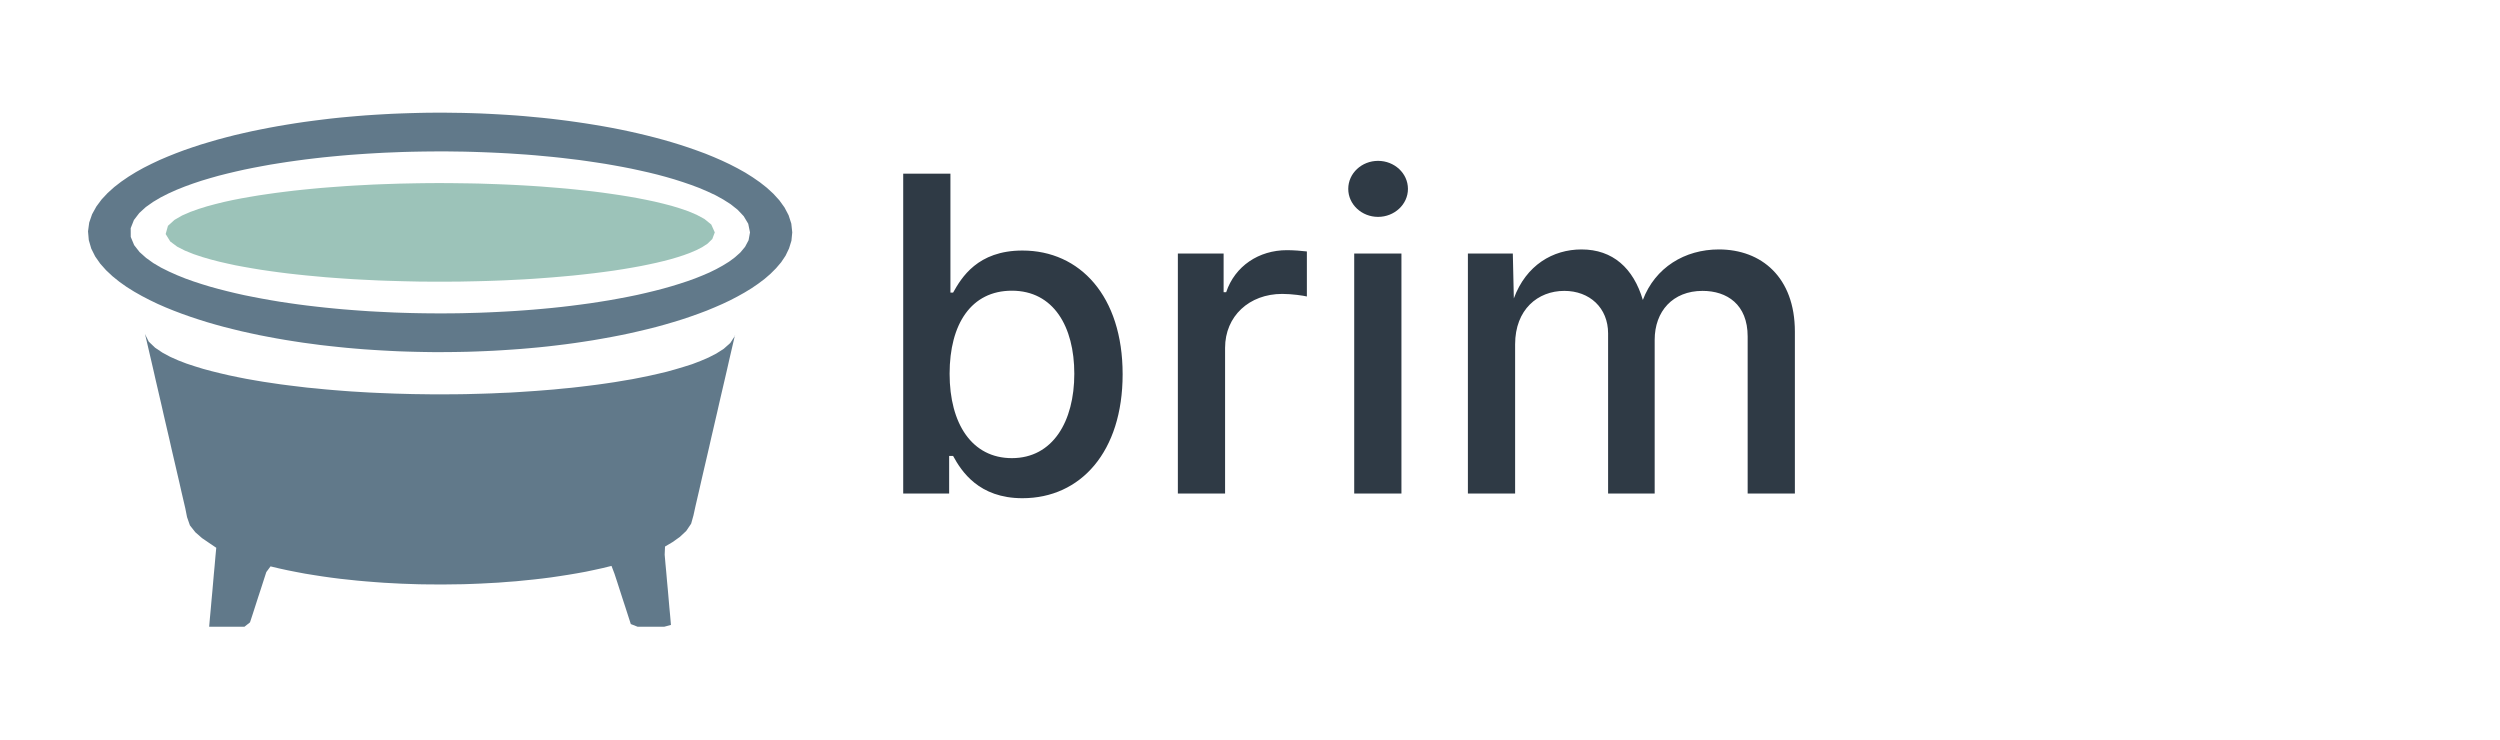
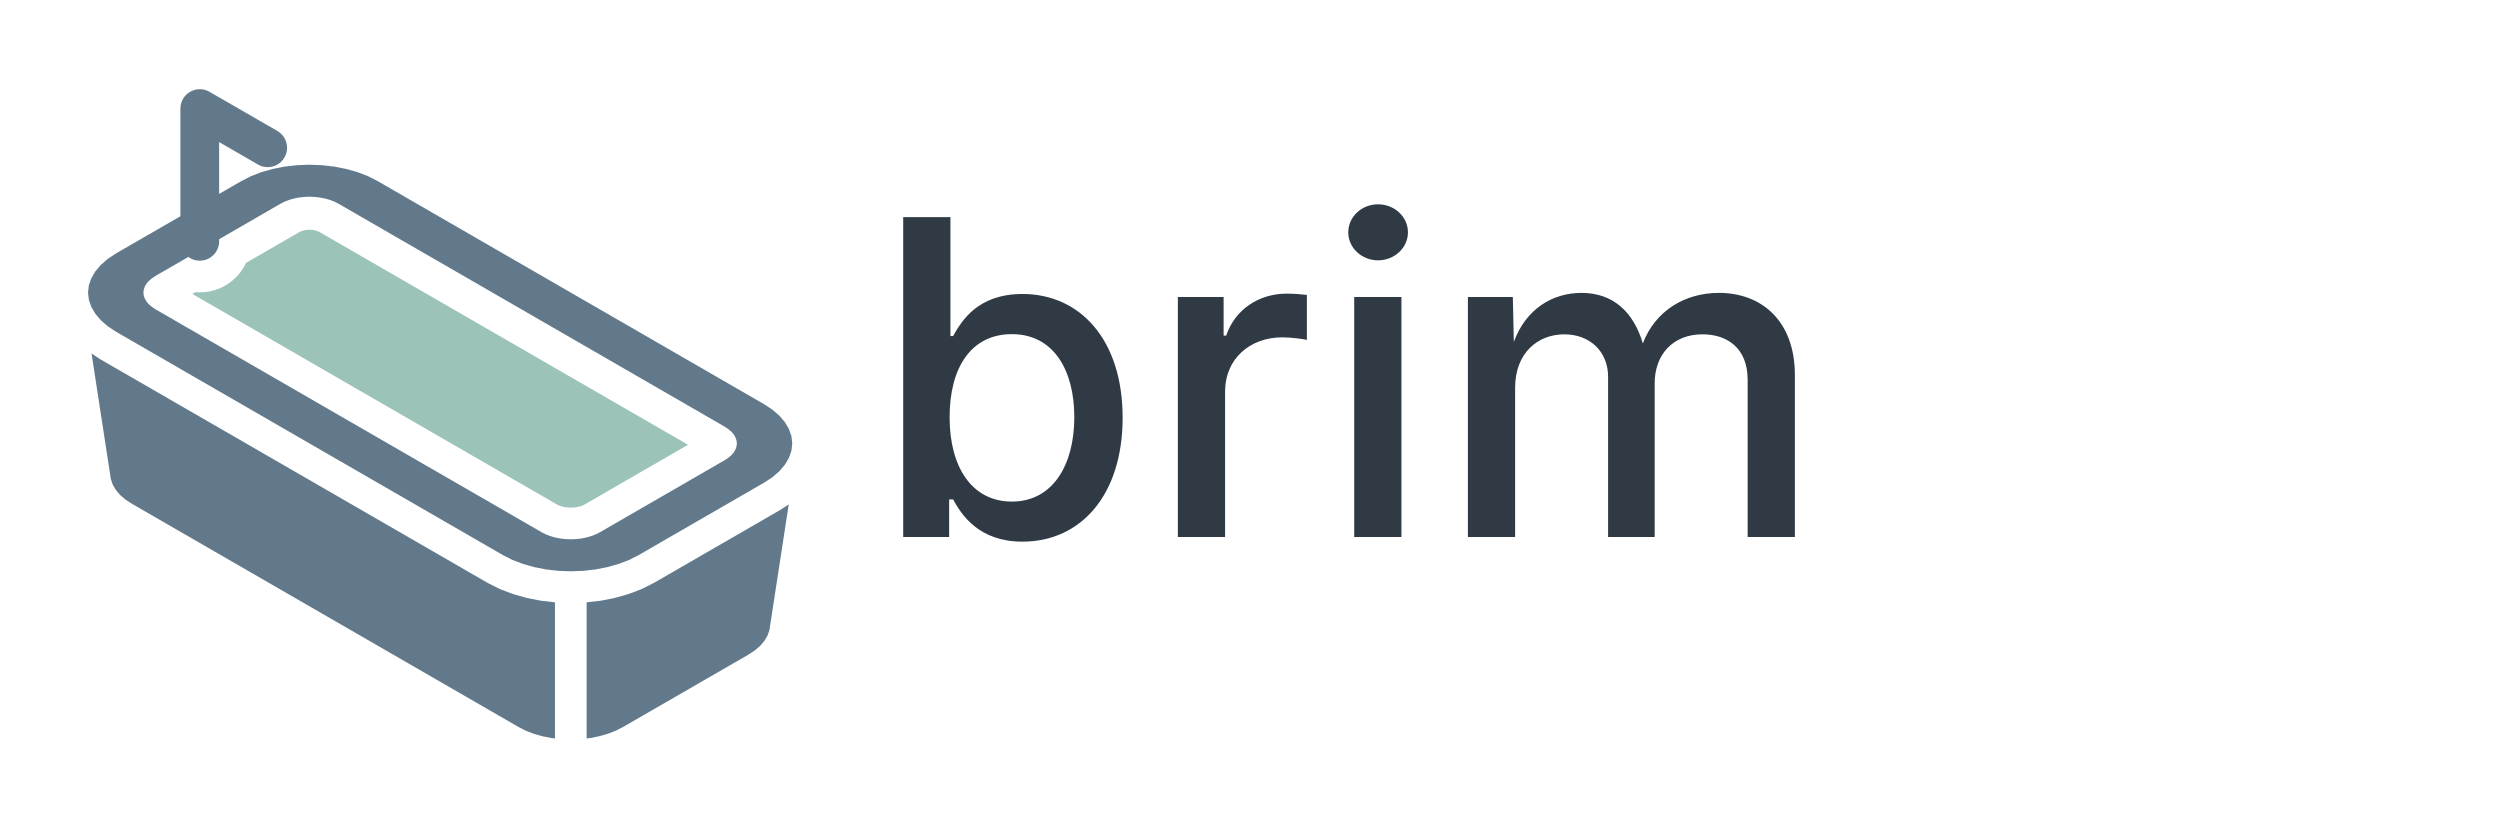
- <svg xmlns="http://www.w3.org/2000/svg" viewBox="0 0 426.0 126.0" width="426" height="126">
-   <path fill-rule="evenodd" fill="#61798A" d="M35.64,106.80 L37.14,106.80 L38.64,106.80 L40.15,106.80 L41.65,106.80 L42.60,106.05 L43.07,104.62 L43.53,103.19 L43.99,101.76 L44.46,100.33 L44.92,98.90 L45.38,97.48 L46.10,96.51 L47.56,96.86 L49.03,97.18 L50.50,97.47 L51.98,97.75 L53.46,97.99 L54.94,98.22 L56.43,98.43 L57.92,98.62 L59.41,98.78 L60.91,98.94 L62.40,99.07 L63.90,99.19 L65.40,99.30 L66.90,99.38 L68.40,99.46 L69.90,99.51 L71.40,99.56 L72.90,99.58 L74.40,99.59 L75.91,99.59 L77.41,99.57 L78.91,99.55 L80.41,99.50 L81.91,99.44 L83.41,99.36 L84.91,99.28 L86.41,99.16 L87.91,99.05 L89.40,98.90 L90.90,98.75 L92.39,98.58 L93.88,98.39 L95.37,98.17 L96.85,97.94 L98.33,97.69 L99.81,97.42 L101.28,97.11 L102.74,96.79 L104.20,96.43 L104.71,97.77 L105.18,99.20 L105.64,100.63 L106.10,102.06 L106.57,103.49 L107.03,104.92 L107.49,106.34 L108.66,106.80 L110.17,106.80 L111.67,106.80 L113.17,106.80 L114.33,106.49 L114.20,104.99 L114.06,103.50 L113.93,102.00 L113.80,100.51 L113.66,99.01 L113.53,97.51 L113.39,96.02 L113.26,94.52 L113.32,93.13 L114.61,92.37 L115.83,91.50 L116.93,90.48 L117.77,89.24 L118.17,87.81 L118.49,86.34 L118.83,84.87 L119.17,83.41 L119.50,81.95 L119.84,80.48 L120.18,79.02 L120.52,77.56 L120.86,76.09 L121.19,74.63 L121.53,73.17 L121.87,71.70 L122.21,70.24 L122.54,68.78 L122.88,67.31 L123.22,65.85 L123.56,64.39 L123.90,62.92 L124.23,61.46 L124.57,59.99 L124.91,58.53 L125.25,57.07 L125.25,57.20 L124.44,58.45 L123.32,59.44 L122.05,60.25 L120.72,60.93 L119.34,61.52 L117.93,62.06 L116.50,62.51 L115.06,62.94 L113.62,63.34 L112.15,63.69 L110.69,64.02 L109.22,64.32 L107.75,64.61 L106.26,64.86 L104.78,65.11 L103.30,65.33 L101.81,65.54 L100.32,65.73 L98.83,65.91 L97.34,66.08 L95.84,66.22 L94.35,66.37 L92.85,66.49 L91.35,66.61 L89.85,66.71 L88.35,66.81 L86.86,66.90 L85.35,66.96 L83.85,67.03 L82.35,67.08 L80.85,67.12 L79.35,67.16 L77.85,67.18 L76.35,67.19 L74.84,67.20 L73.34,67.19 L71.84,67.17 L70.34,67.15 L68.84,67.11 L67.34,67.07 L65.83,67.01 L64.33,66.95 L62.83,66.88 L61.33,66.79 L59.83,66.70 L58.34,66.59 L56.84,66.47 L55.34,66.34 L53.85,66.19 L52.35,66.05 L50.86,65.87 L49.37,65.69 L47.88,65.50 L46.39,65.28 L44.91,65.06 L43.43,64.81 L41.95,64.55 L40.48,64.26 L39.00,63.95 L37.54,63.61 L36.08,63.25 L34.63,62.86 L33.20,62.42 L31.77,61.95 L30.37,61.41 L29.00,60.80 L27.68,60.09 L26.43,59.25 L25.35,58.22 L24.69,56.90 L24.82,57.37 L25.16,58.83 L25.50,60.30 L25.84,61.76 L26.18,63.23 L26.51,64.69 L26.85,66.15 L27.19,67.62 L27.53,69.08 L27.86,70.54 L28.20,72.01 L28.54,73.47 L28.88,74.93 L29.21,76.40 L29.55,77.86 L29.89,79.32 L30.23,80.79 L30.57,82.25 L30.90,83.72 L31.24,85.18 L31.58,86.64 L31.87,88.11 L32.36,89.52 L33.29,90.70 L34.42,91.69 L35.65,92.53 L36.85,93.34 L36.71,94.83 L36.58,96.33 L36.44,97.82 L36.31,99.32 L36.18,100.82 L36.04,102.31 L35.91,103.81 L35.77,105.30 Z" />
-   <path fill-rule="evenodd" fill="#61798A" d="M135.00,39.60 L134.84,38.11 L134.38,36.68 L133.68,35.35 L132.80,34.13 L131.79,33.02 L130.68,32.00 L129.50,31.07 L128.26,30.21 L126.99,29.41 L125.68,28.68 L124.34,27.99 L122.98,27.35 L121.60,26.75 L120.20,26.18 L118.79,25.66 L117.37,25.16 L115.94,24.69 L114.51,24.25 L113.06,23.83 L111.61,23.44 L110.15,23.07 L108.69,22.72 L107.22,22.39 L105.75,22.08 L104.27,21.79 L102.79,21.52 L101.31,21.27 L99.82,21.03 L98.33,20.81 L96.84,20.60 L95.35,20.41 L93.86,20.23 L92.36,20.07 L90.86,19.93 L89.37,19.79 L87.87,19.67 L86.37,19.57 L84.86,19.48 L83.36,19.40 L81.86,19.33 L80.35,19.28 L78.85,19.24 L77.35,19.22 L75.84,19.20 L74.34,19.20 L72.83,19.21 L71.33,19.24 L69.83,19.28 L68.32,19.33 L66.82,19.39 L65.32,19.47 L63.81,19.56 L62.31,19.66 L60.81,19.78 L59.32,19.91 L57.82,20.05 L56.32,20.21 L54.83,20.39 L53.33,20.58 L51.84,20.78 L50.36,21.00 L48.87,21.24 L47.39,21.49 L45.91,21.76 L44.43,22.05 L42.96,22.35 L41.49,22.68 L40.02,23.02 L38.57,23.39 L37.11,23.78 L35.67,24.20 L34.23,24.63 L32.80,25.10 L31.38,25.59 L29.97,26.12 L28.57,26.68 L27.19,27.27 L25.83,27.91 L24.48,28.59 L23.17,29.32 L21.89,30.11 L20.65,30.96 L19.46,31.88 L18.34,32.89 L17.31,33.99 L16.42,35.19 L15.69,36.51 L15.20,37.93 L15.00,39.42 L15.13,40.92 L15.55,42.36 L16.22,43.70 L17.08,44.93 L18.08,46.05 L19.18,47.08 L20.36,48.03 L21.59,48.90 L22.87,49.70 L24.18,50.44 L25.51,51.13 L26.86,51.78 L28.23,52.38 L29.61,52.94 L31.01,53.47 L32.42,53.97 L33.84,54.44 L35.27,54.89 L36.72,55.31 L38.18,55.71 L39.65,56.08 L41.12,56.44 L42.61,56.77 L44.10,57.09 L45.60,57.38 L47.10,57.66 L48.60,57.92 L50.11,58.16 L51.61,58.39 L53.11,58.59 L54.60,58.79 L56.10,58.96 L57.59,59.12 L59.07,59.27 L60.55,59.40 L62.03,59.52 L63.51,59.62 L64.98,59.71 L66.45,59.79 L67.92,59.86 L69.39,59.91 L70.86,59.95 L72.33,59.98 L73.80,60.00 L75.27,60.00 L76.75,59.99 L78.23,59.97 L79.71,59.94 L81.20,59.89 L82.70,59.83 L84.20,59.76 L85.70,59.67 L87.21,59.57 L88.73,59.46 L90.25,59.33 L91.78,59.19 L93.32,59.03 L94.86,58.85 L96.40,58.66 L97.95,58.45 L99.49,58.22 L101.04,57.98 L102.59,57.71 L104.14,57.43 L105.69,57.13 L107.23,56.81 L108.76,56.46 L110.28,56.10 L111.79,55.72 L113.28,55.31 L114.75,54.88 L116.21,54.43 L117.64,53.95 L119.05,53.45 L120.43,52.93 L121.78,52.37 L123.11,51.79 L124.40,51.18 L125.65,50.53 L126.87,49.85 L128.05,49.13 L129.18,48.36 L130.27,47.54 L131.29,46.66 L132.24,45.71 L133.11,44.69 L133.86,43.57 L134.45,42.34 L134.86,41.02 Z M127.80,39.60 L127.50,38.13 L126.73,36.84 L125.70,35.75 L124.52,34.81 L123.25,34.00 L121.93,33.27 L120.56,32.63 L119.18,32.04 L117.77,31.51 L116.34,31.02 L114.90,30.56 L113.45,30.14 L112.00,29.75 L110.53,29.39 L109.06,29.06 L107.59,28.74 L106.11,28.45 L104.63,28.18 L103.14,27.92 L101.65,27.69 L100.16,27.47 L98.67,27.26 L97.17,27.08 L95.67,26.90 L94.17,26.74 L92.67,26.60 L91.17,26.46 L89.67,26.34 L88.17,26.24 L86.66,26.14 L85.16,26.06 L83.65,25.99 L82.14,25.93 L80.64,25.88 L79.13,25.84 L77.62,25.82 L76.11,25.80 L74.61,25.80 L73.10,25.81 L71.59,25.83 L70.08,25.86 L68.58,25.90 L67.07,25.96 L65.56,26.02 L64.06,26.10 L62.55,26.19 L61.05,26.29 L59.55,26.40 L58.04,26.53 L56.54,26.67 L55.04,26.82 L53.54,26.99 L52.05,27.17 L50.55,27.37 L49.06,27.58 L47.57,27.81 L46.08,28.05 L44.60,28.32 L43.12,28.60 L41.64,28.90 L40.17,29.23 L38.70,29.58 L37.24,29.95 L35.79,30.36 L34.35,30.79 L32.91,31.27 L31.50,31.78 L30.10,32.34 L28.72,32.96 L27.38,33.64 L26.08,34.41 L24.85,35.28 L23.74,36.29 L22.82,37.49 L22.27,38.88 L22.28,40.38 L22.86,41.77 L23.78,42.95 L24.90,43.95 L26.13,44.83 L27.44,45.60 L28.81,46.28 L30.20,46.90 L31.59,47.46 L32.99,47.96 L34.40,48.42 L35.81,48.85 L37.23,49.24 L38.67,49.61 L40.12,49.96 L41.59,50.29 L43.09,50.59 L44.60,50.88 L46.12,51.15 L47.66,51.41 L49.20,51.64 L50.75,51.86 L52.29,52.06 L53.83,52.24 L55.36,52.41 L56.87,52.56 L58.38,52.70 L59.87,52.82 L61.34,52.93 L62.81,53.03 L64.27,53.11 L65.71,53.18 L67.16,53.25 L68.59,53.30 L70.03,53.34 L71.47,53.37 L72.91,53.39 L74.36,53.40 L75.81,53.40 L77.27,53.39 L78.73,53.37 L80.21,53.33 L81.70,53.29 L83.20,53.23 L84.71,53.16 L86.24,53.08 L87.78,52.99 L89.34,52.88 L90.90,52.76 L92.49,52.62 L94.08,52.47 L95.69,52.30 L97.30,52.11 L98.93,51.90 L100.55,51.68 L102.18,51.43 L103.79,51.17 L105.40,50.88 L106.98,50.58 L108.55,50.26 L110.08,49.91 L111.57,49.55 L113.03,49.17 L114.44,48.77 L115.81,48.35 L117.15,47.91 L118.43,47.45 L119.68,46.95 L120.89,46.43 L122.05,45.86 L123.16,45.25 L124.23,44.59 L125.23,43.85 L126.16,43.02 L126.96,42.06 L127.56,40.93 Z" />
-   <path fill-rule="evenodd" fill="#9CC3B9" d="M121.80,39.60 L121.20,38.26 L120.03,37.31 L118.71,36.60 L117.32,36.01 L115.90,35.52 L114.46,35.08 L113.00,34.70 L111.54,34.35 L110.07,34.04 L108.59,33.75 L107.11,33.49 L105.62,33.25 L104.13,33.03 L102.64,32.82 L101.15,32.63 L99.65,32.46 L98.15,32.30 L96.66,32.15 L95.16,32.02 L93.66,31.90 L92.16,31.78 L90.65,31.68 L89.15,31.59 L87.65,31.51 L86.14,31.44 L84.64,31.38 L83.14,31.33 L81.63,31.28 L80.13,31.25 L78.62,31.23 L77.12,31.21 L75.61,31.20 L74.10,31.20 L72.60,31.21 L71.09,31.23 L69.59,31.26 L68.08,31.29 L66.58,31.34 L65.07,31.39 L63.57,31.45 L62.07,31.53 L60.56,31.61 L59.06,31.70 L57.56,31.81 L56.06,31.92 L54.56,32.04 L53.06,32.18 L51.56,32.33 L50.06,32.49 L48.57,32.67 L47.08,32.86 L45.59,33.07 L44.10,33.29 L42.61,33.54 L41.13,33.80 L39.65,34.09 L38.18,34.41 L36.72,34.77 L35.27,35.16 L33.83,35.61 L32.41,36.12 L31.03,36.72 L29.73,37.47 L28.62,38.48 L28.23,39.88 L29.01,41.15 L30.19,42.03 L31.52,42.71 L32.96,43.29 L34.45,43.79 L35.93,44.22 L37.36,44.59 L38.76,44.91 L40.14,45.21 L41.54,45.47 L42.96,45.72 L44.41,45.96 L45.91,46.18 L47.44,46.39 L49.01,46.59 L50.62,46.77 L52.24,46.94 L53.87,47.09 L55.49,47.24 L57.08,47.36 L58.64,47.47 L60.16,47.57 L61.64,47.65 L63.08,47.72 L64.50,47.79 L65.89,47.84 L67.28,47.88 L68.65,47.92 L70.03,47.95 L71.40,47.98 L72.78,47.99 L74.18,48.00 L75.58,48.00 L77.00,47.99 L78.44,47.98 L79.90,47.95 L81.37,47.92 L82.88,47.88 L84.40,47.83 L85.96,47.77 L87.54,47.69 L89.16,47.61 L90.80,47.51 L92.48,47.39 L94.19,47.26 L95.92,47.11 L97.68,46.95 L99.44,46.76 L101.20,46.56 L102.92,46.34 L104.60,46.11 L106.20,45.86 L107.73,45.60 L109.17,45.34 L110.54,45.06 L111.84,44.78 L113.09,44.48 L114.28,44.17 L115.43,43.83 L116.54,43.47 L117.62,43.07 L118.65,42.63 L119.65,42.12 L120.58,41.51 L121.38,40.72 Z" />
-   <text x="148.5" y="84.1" font-family="Inter" font-weight="500" font-size="74.9" letter-spacing="0.5" fill="#2F3A45">brim</text>
+ <svg xmlns="http://www.w3.org/2000/svg" viewBox="0 0 426.0 140.6" width="426" height="141">
+   <path fill-rule="evenodd" fill="#61798A" d="M102.54 102.13L104.56 101.73L105.00 101.62L106.92 101.08L107.39 100.92L109.17 100.24L109.66 100.02L111.27 99.20L111.54 99.06L132.91 86.72L133.17 86.55L134.40 85.75L131.11 107.16L130.79 108.09L130.26 108.99L129.54 109.84L128.62 110.63L127.53 111.35L106.16 123.68L104.93 124.31L103.56 124.84L102.08 125.26L100.52 125.57L99.96 125.63L99.96 102.44L100.01 102.43L102.11 102.19Z" />
+   <path fill-rule="evenodd" fill="#61798A" d="M90.96 124.84L89.59 124.31L88.36 123.68L22.47 85.64L21.38 84.93L20.46 84.14L19.74 83.28L19.21 82.38L18.89 81.45L15.60 60.04L16.83 60.85L17.09 61.02L82.98 99.06L83.25 99.20L84.86 100.02L85.35 100.24L87.13 100.92L87.60 101.08L89.52 101.62L89.96 101.73L91.98 102.13L92.41 102.19L94.51 102.43L94.56 102.44L94.56 125.63L94.00 125.57L92.44 125.26Z" />
+   <path fill-rule="evenodd" fill="#61798A" d="M133.75 71.74L134.44 72.92L134.86 74.13L135.00 75.36L134.86 76.60L134.44 77.81L133.75 78.98L132.81 80.09L131.62 81.12L130.21 82.04L108.84 94.38L107.23 95.20L105.45 95.88L103.52 96.43L101.50 96.83L99.40 97.07L97.26 97.15L95.12 97.07L93.02 96.83L91.00 96.43L89.08 95.88L87.29 95.20L85.68 94.38L19.79 56.34L18.38 55.41L17.19 54.38L16.25 53.27L15.56 52.10L15.14 50.89L15.00 49.66L15.14 48.42L15.56 47.21L16.25 46.04L17.19 44.93L18.38 43.90L19.79 42.97L30.74 36.65L30.74 18.30L30.76 17.97L30.81 17.65L30.89 17.33L31.00 17.02L31.14 16.72L31.31 16.44L31.51 16.18L31.74 15.94L31.98 15.72L32.25 15.53L32.54 15.36L32.84 15.23L33.15 15.12L33.47 15.05L33.79 15.01L34.12 15.00L34.45 15.02L34.78 15.08L35.09 15.17L35.40 15.29L35.69 15.44L47.27 22.12L47.54 22.30L47.79 22.50L48.03 22.73L48.23 22.97L48.42 23.24L48.58 23.52L48.70 23.82L48.80 24.13L48.87 24.44L48.91 24.77L48.91 25.09L48.89 25.41L48.83 25.73L48.74 26.04L48.62 26.34L48.47 26.63L48.30 26.90L48.10 27.16L47.87 27.39L47.63 27.60L47.36 27.78L47.08 27.94L46.78 28.07L46.47 28.17L46.15 28.24L45.83 28.27L45.51 28.28L45.19 28.25L44.87 28.20L44.56 28.11L44.25 27.99L43.97 27.84L37.34 24.01L37.34 32.84L41.16 30.64L42.77 29.82L44.55 29.13L46.48 28.59L48.50 28.19L50.60 27.95L52.74 27.87L54.88 27.95L56.98 28.19L59.00 28.59L60.92 29.13L62.71 29.82L64.32 30.64L130.21 68.68L131.62 69.61L132.81 70.64ZM56.20 33.86L55.39 33.63L54.53 33.46L53.64 33.36L52.74 33.32L51.84 33.36L50.95 33.46L50.09 33.63L49.28 33.86L48.52 34.15L47.84 34.49L37.34 40.56L37.34 40.92L37.33 41.24L37.28 41.56L37.20 41.88L37.09 42.18L36.95 42.47L36.79 42.75L36.59 43.01L36.37 43.25L36.13 43.47L35.87 43.66L35.60 43.83L35.30 43.97L35.00 44.08L34.68 44.15L34.36 44.20L34.04 44.22L33.72 44.20L33.40 44.15L33.08 44.08L32.78 43.97L32.49 43.83L32.21 43.66L32.10 43.58L26.47 46.83L25.88 47.22L25.37 47.66L24.97 48.13L24.68 48.62L24.50 49.14L24.44 49.66L24.50 50.18L24.68 50.69L24.97 51.19L25.37 51.66L25.88 52.09L26.47 52.49L92.36 90.53L93.04 90.87L93.80 91.16L94.61 91.39L95.47 91.56L96.36 91.66L97.26 91.70L98.16 91.66L99.05 91.56L99.91 91.39L100.72 91.16L101.48 90.87L102.16 90.53L123.53 78.19L124.12 77.80L124.63 77.36L125.03 76.89L125.32 76.40L125.50 75.88L125.56 75.36L125.50 74.84L125.32 74.33L125.03 73.83L124.63 73.36L124.12 72.93L123.53 72.53L57.64 34.49L56.96 34.15Z" />
+   <path fill="#9CC3B9" d="M51.21 39.25L51.48 39.15L51.78 39.06L52.09 39.00L52.41 38.96L52.74 38.95L53.07 38.96L53.39 39.00L53.70 39.06L54.00 39.15L54.27 39.25L54.52 39.38L117.24 75.59L99.59 85.78L99.28 85.93L99.01 86.04L98.65 86.14L98.22 86.22L97.75 86.28L97.26 86.29L96.77 86.28L96.30 86.22L95.87 86.14L95.51 86.04L95.24 85.93L94.93 85.78L32.76 49.88L33.29 49.58L33.45 49.60L33.78 49.61L34.31 49.61L34.63 49.60L35.16 49.54L35.48 49.50L36.00 49.39L36.31 49.31L36.82 49.16L37.12 49.05L37.61 48.85L37.91 48.71L38.37 48.46L38.65 48.29L39.09 48.00L39.35 47.81L39.76 47.47L40.00 47.25L40.38 46.88L40.59 46.64L40.93 46.23L41.12 45.97L41.42 45.53L41.58 45.25L41.83 44.78L41.92 44.59L50.96 39.38Z" />
+   <text x="148.5" y="91.3" font-family="Inter" font-weight="500" font-size="74.9" letter-spacing="0.5" fill="#2F3A45">brim</text>
</svg>
